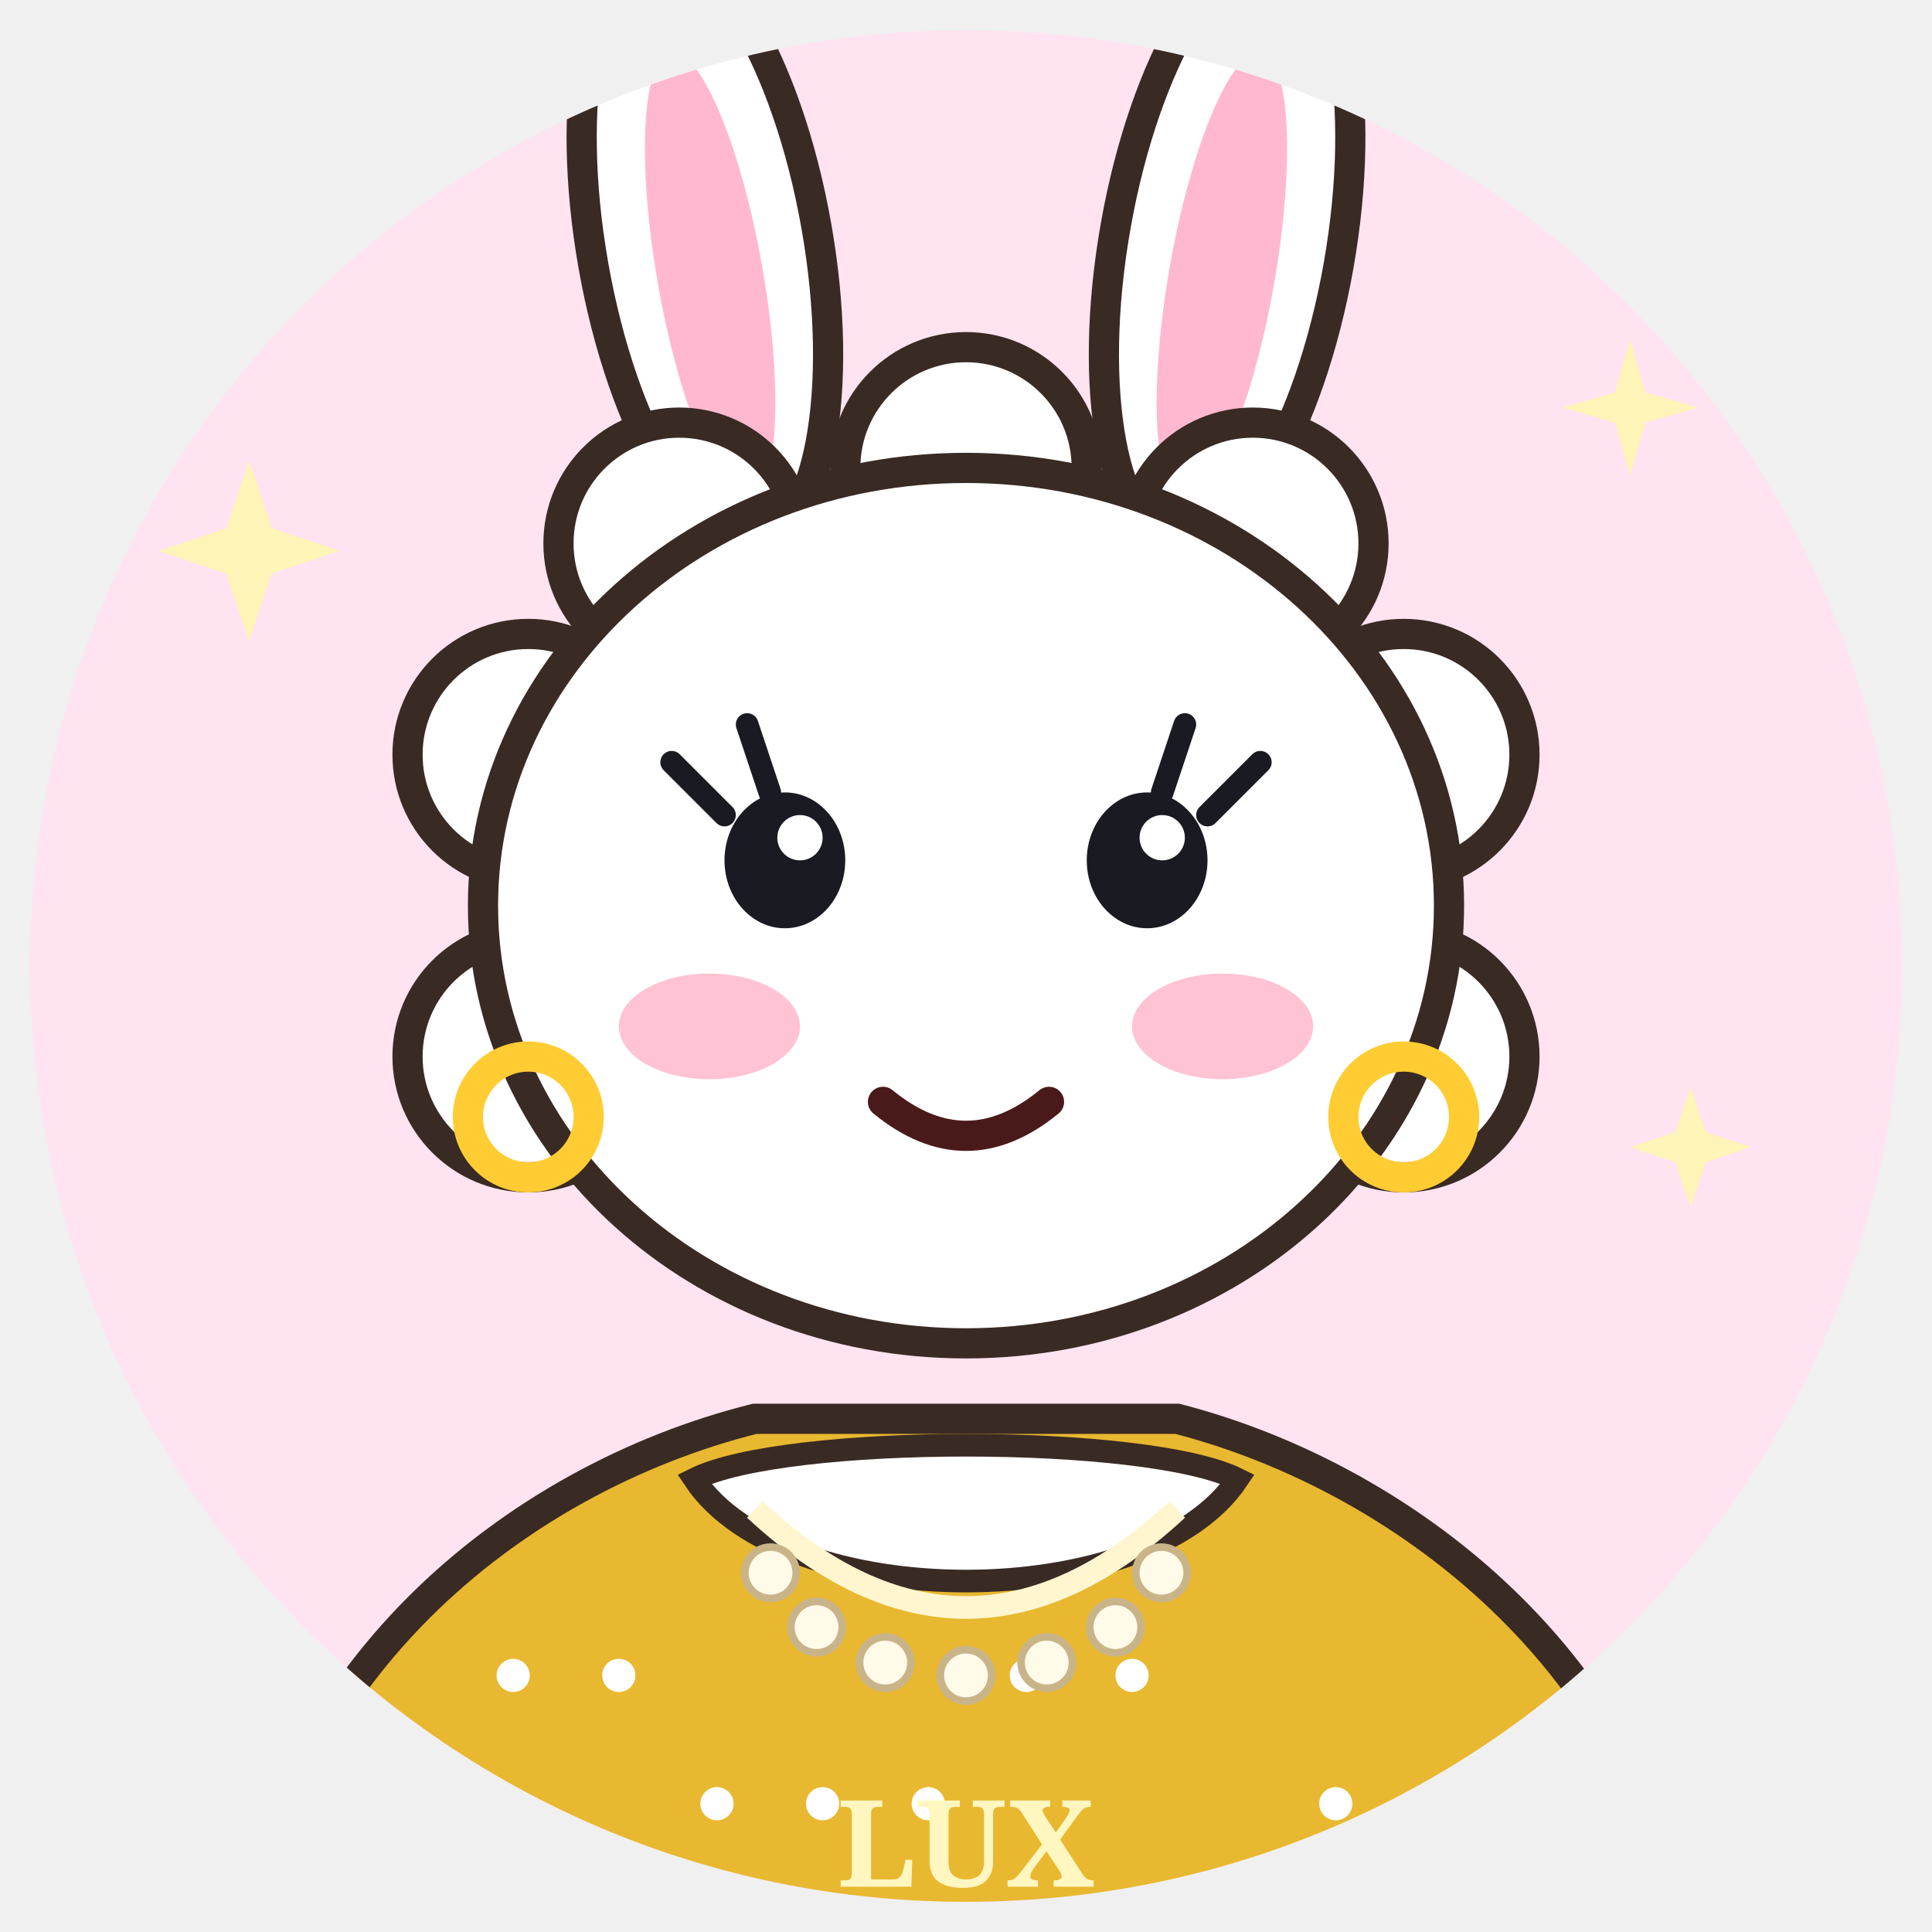
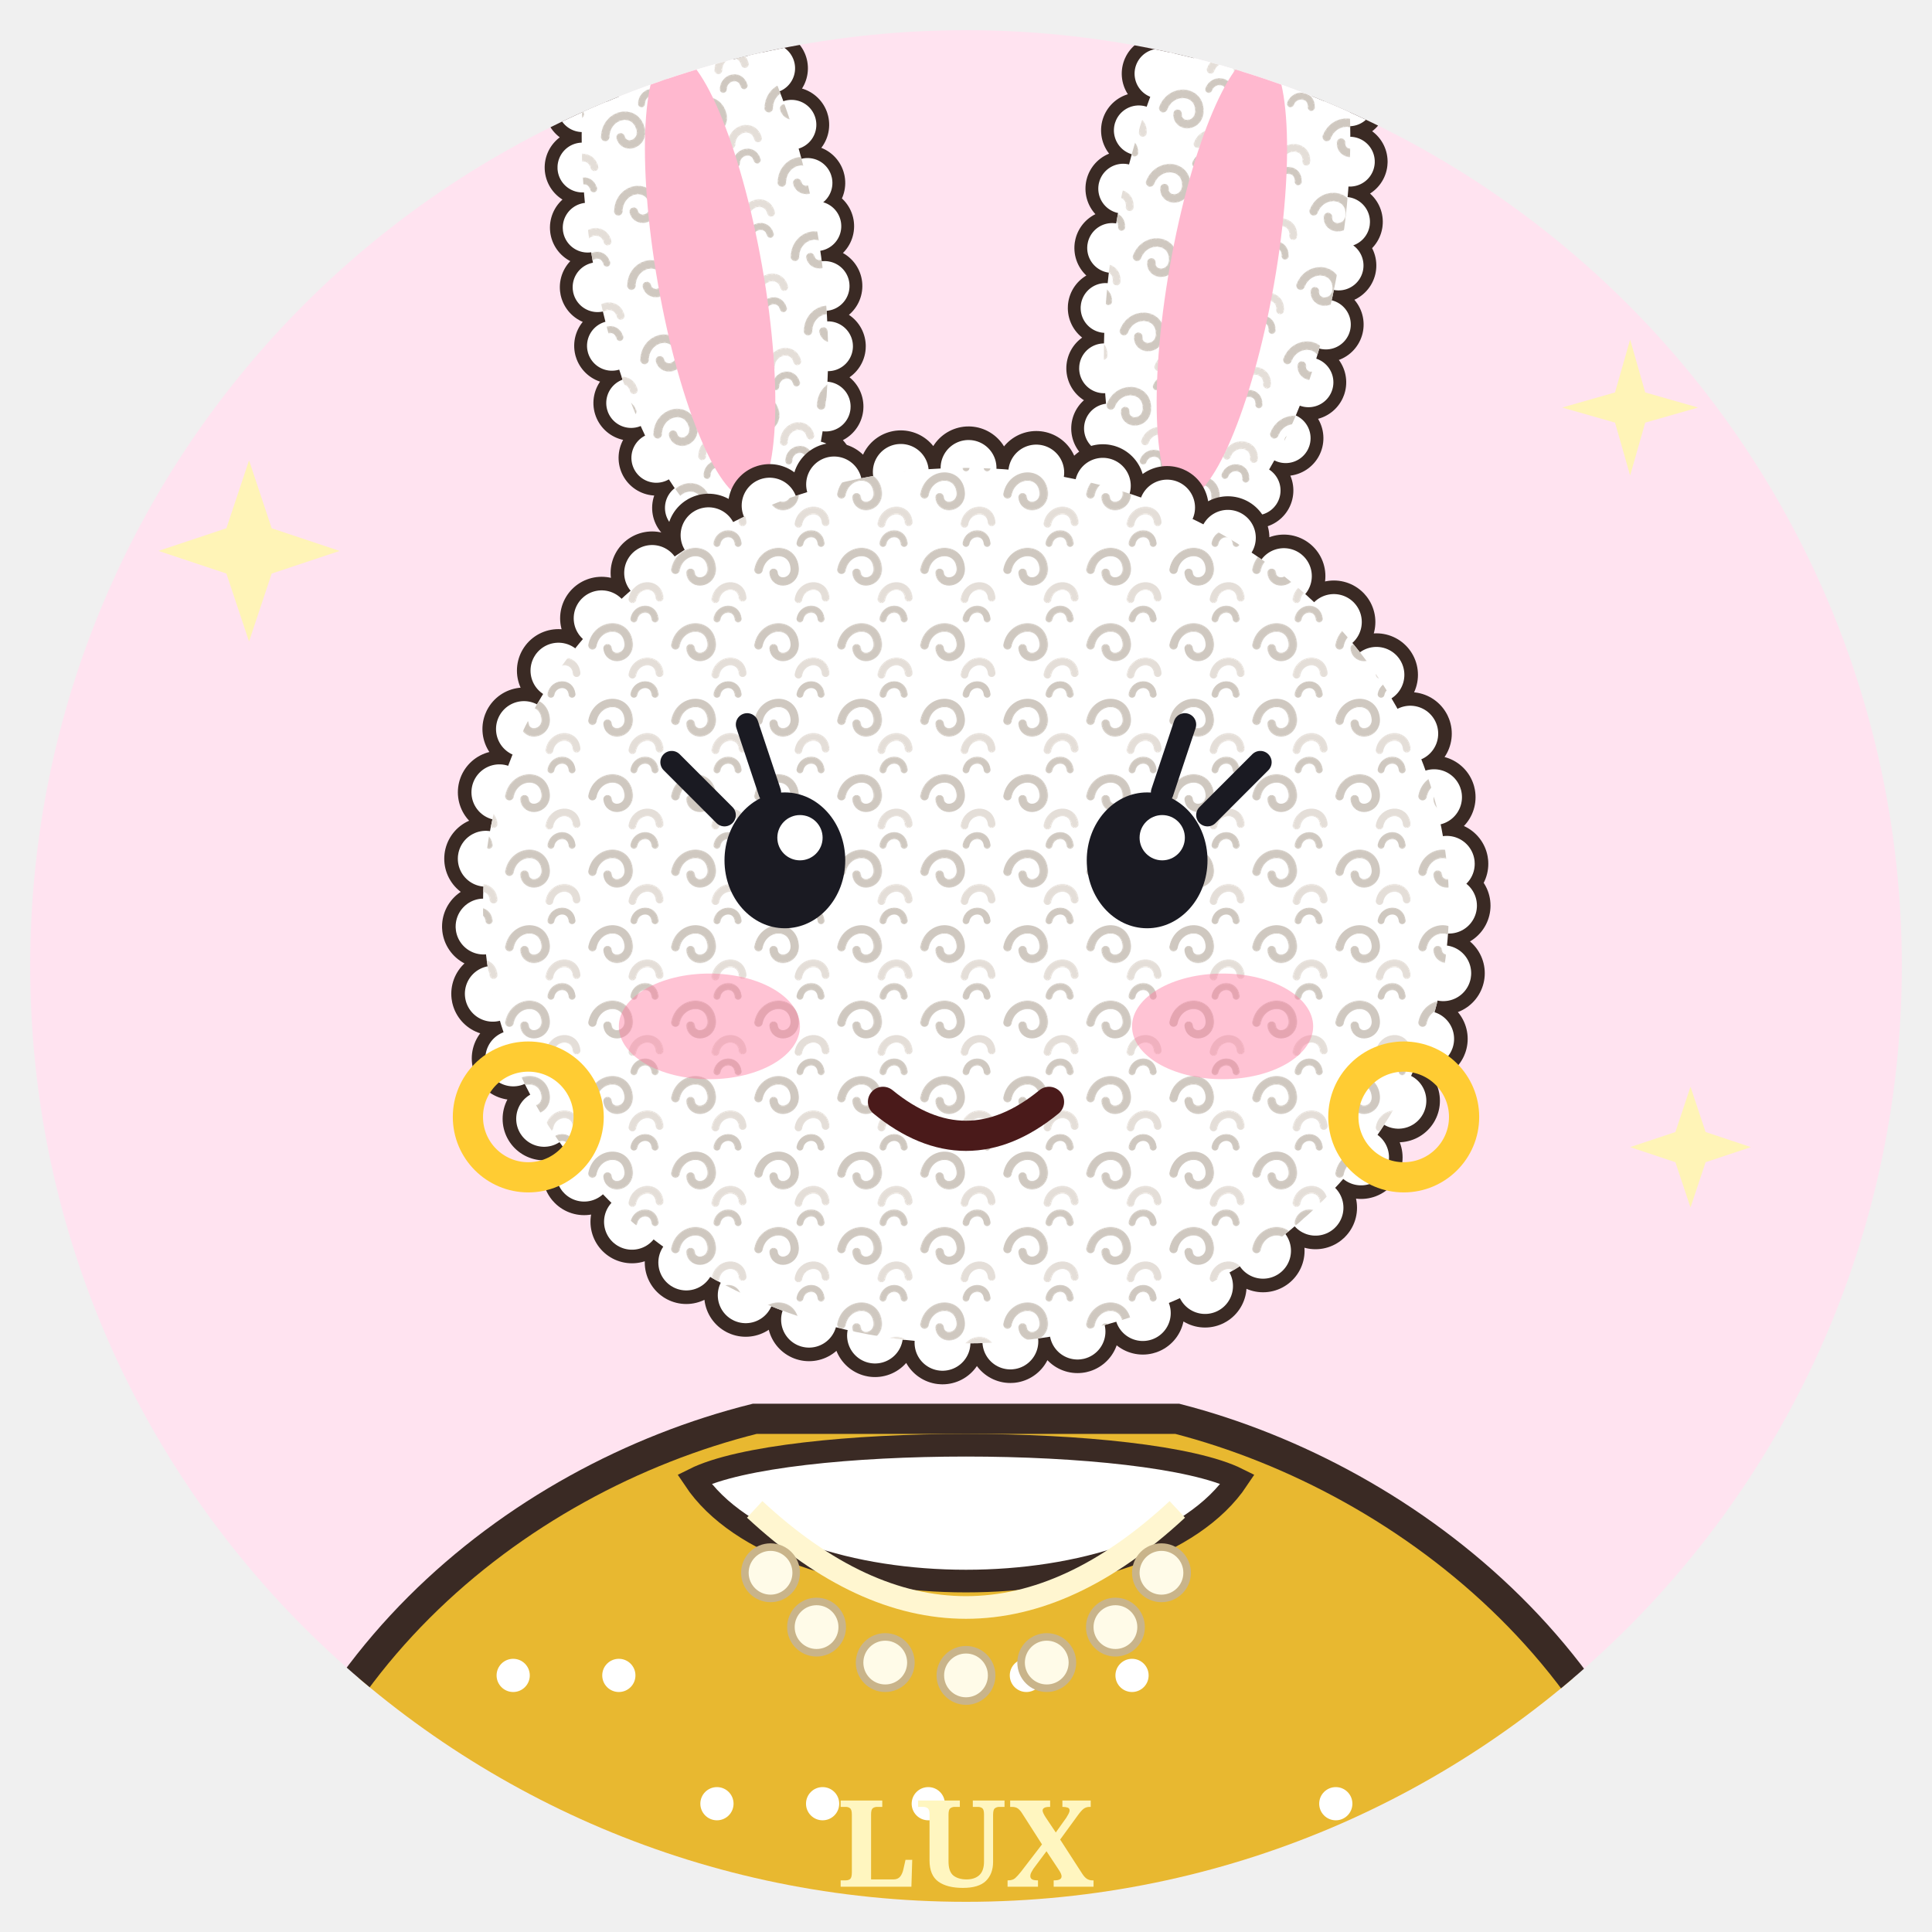
<svg xmlns="http://www.w3.org/2000/svg" viewBox="0 0 256 256" width="256" height="256">
  <defs>
    <linearGradient id="rb" x1="0" y1="0" x2="1" y2="1">
      <stop offset="0" stop-color="#ff7b7b" />
      <stop offset=".2" stop-color="#ffc56b" />
      <stop offset=".4" stop-color="#fff07a" />
      <stop offset=".6" stop-color="#8ef08e" />
      <stop offset=".8" stop-color="#7ac8ff" />
      <stop offset="1" stop-color="#c49bff" />
    </linearGradient>
+     <pattern id="fzp" width="11" height="10" patternUnits="userSpaceOnUse">
+       <path d="M1.5 5.5c.6 -3 4.6 -3.2 4.8 -.2c.1 2 -2.6 2.4 -2.8 .6" fill="none" stroke="#cfc8c0" stroke-width="1.1" stroke-linecap="round" />
+       <path d="M6.8 9.4c.4 -2.2 3.4 -2.4 3.6 -.2" fill="none" stroke="#e4ded8" stroke-width="1" stroke-linecap="round" />
+       <path d="M7 2c.3 -1.6 2.6 -1.8 2.8 0" fill="none" stroke="#cfc8c0" stroke-width=".9" stroke-linecap="round" />
+     </pattern>
    <clipPath id="cc">
      <circle cx="128" cy="128" r="124" />
    </clipPath>
  </defs>
  <circle cx="128" cy="128" r="124" fill="#ffe3f0" />
  <g fill="#fff6b0" opacity=".9">
    <path d="M30 70 l3 -9 l3 9 l9 3 l-9 3 l-3 9 l-3 -9 l-9 -3 Z" />
    <path d="M214 52 l2 -7 l2 7 l7 2 l-7 2 l-2 7 l-2 -7 l-7 -2 Z" />
    <path d="M222 150 l2 -6 l2 6 l6 2 l-6 2 l-2 6 l-2 -6 l-6 -2 Z" />
  </g>
  <g clip-path="url(#cc)">
    <path d="M32 262 C36 222 68 196 100 188 L156 188 C187 196 220 222 224 262 Z" fill="#e8b830" stroke="#3a2a24" stroke-width="4" />
    <path d="M92 196 C104 214 152 214 164 196 C152 190 104 190 92 196 Z" fill="#ffffff" stroke="#3a2a24" stroke-width="3" />
    <circle cx="95" cy="239" r="2.2" fill="#fff" />
    <circle cx="136" cy="222" r="2.2" fill="#fff" />
    <circle cx="177" cy="239" r="2.2" fill="#fff" />
    <circle cx="68" cy="222" r="2.2" fill="#fff" />
    <circle cx="109" cy="239" r="2.2" fill="#fff" />
    <circle cx="150" cy="222" r="2.2" fill="#fff" />
    <circle cx="191" cy="239" r="2.2" fill="#fff" />
    <circle cx="82" cy="222" r="2.2" fill="#fff" />
    <circle cx="123" cy="239" r="2.2" fill="#fff" />
    <path d="M100 200 Q128 226 156 200" fill="none" stroke="#fff6d0" stroke-width="3" />
    <g fill="#fffbe8" stroke="#c9b48a" stroke-width="1">
      <circle cx="153.9" cy="208.4" r="3.4" />
      <circle cx="147.8" cy="215.6" r="3.4" />
      <circle cx="138.7" cy="220.3" r="3.4" />
      <circle cx="128.0" cy="222.0" r="3.4" />
      <circle cx="117.3" cy="220.3" r="3.4" />
      <circle cx="108.2" cy="215.6" r="3.4" />
      <circle cx="102.1" cy="208.4" r="3.4" />
    </g>
    <text x="128" y="250" font-family="Georgia,serif" font-size="16" font-weight="700" fill="#fff6c0" text-anchor="middle">LUX</text>
-     <ellipse cx="100" cy="32" rx="15" ry="40" transform="rotate(-10 100 70)" fill="#ffffff" stroke="#3a2a24" stroke-width="4" />
-     <ellipse cx="156" cy="32" rx="15" ry="40" transform="rotate(10 156 70)" fill="#ffffff" stroke="#3a2a24" stroke-width="4" />
+     <g id="ears">
+       <ellipse cx="100" cy="32" rx="15" ry="40" transform="rotate(-10 100 70)" fill="#ffffff" stroke="#3a2a24" stroke-width="10" stroke-dasharray="0 8" stroke-linecap="round" />
+       <ellipse cx="156" cy="32" rx="15" ry="40" transform="rotate(10 156 70)" fill="#ffffff" stroke="#3a2a24" stroke-width="10" stroke-dasharray="0 8" stroke-linecap="round" />
+       <ellipse cx="100" cy="32" rx="15" ry="40" transform="rotate(-10 100 70)" fill="#ffffff" stroke="#ffffff" stroke-width="6.6" stroke-dasharray="0 8" stroke-linecap="round" />
+       <ellipse cx="156" cy="32" rx="15" ry="40" transform="rotate(10 156 70)" fill="#ffffff" stroke="#ffffff" stroke-width="6.6" stroke-dasharray="0 8" stroke-linecap="round" />
+       <ellipse cx="100" cy="32" rx="15" ry="40" transform="rotate(-10 100 70)" fill="url(#fzp)" />
+       <ellipse cx="156" cy="32" rx="15" ry="40" transform="rotate(10 156 70)" fill="url(#fzp)" />
+     </g>
    <ellipse cx="100" cy="36" rx="7" ry="30" transform="rotate(-10 100 70)" fill="#ffb8cf" />
    <ellipse cx="156" cy="36" rx="7" ry="30" transform="rotate(10 156 70)" fill="#ffb8cf" />
-     <g fill="#ffffff" stroke="#3a2a24" stroke-width="4">
-       <circle cx="70" cy="100" r="16" />
-       <circle cx="70" cy="140" r="16" />
-       <circle cx="90" cy="72" r="16" />
-       <circle cx="128" cy="62" r="16" />
-       <circle cx="166" cy="72" r="16" />
-       <circle cx="186" cy="100" r="16" />
-       <circle cx="186" cy="140" r="16" />
-     </g>
-     <ellipse cx="128" cy="120" rx="64" ry="58" fill="#ffffff" stroke="#3a2a24" stroke-width="4" />
+     <ellipse cx="128" cy="120" rx="64" ry="58" fill="#ffffff" stroke="#3a2a24" stroke-width="11" stroke-dasharray="0 9" stroke-linecap="round" />
+     <ellipse cx="128" cy="120" rx="64" ry="58" fill="#ffffff" stroke="#ffffff" stroke-width="7.4" stroke-dasharray="0 9" stroke-linecap="round" />
+     <ellipse cx="128" cy="120" rx="64" ry="58" fill="url(#fzp)" />
    <ellipse cx="94" cy="136" rx="12" ry="7" fill="#ff7aa0" opacity=".45" />
    <ellipse cx="162" cy="136" rx="12" ry="7" fill="#ff7aa0" opacity=".45" />
    <ellipse cx="104" cy="114" rx="8" ry="9" fill="#1a1a22" />
    <circle cx="106" cy="111" r="3" fill="#fff" />
    <path d="M96 108 l-7 -7 M102 105 l-3 -9" stroke="#1a1a22" stroke-width="3" stroke-linecap="round" />
    <ellipse cx="152" cy="114" rx="8" ry="9" fill="#1a1a22" />
    <circle cx="154" cy="111" r="3" fill="#fff" />
    <path d="M160 108 l7 -7 M154 105 l3 -9" stroke="#1a1a22" stroke-width="3" stroke-linecap="round" />
    <path d="M117 146 Q128 155 139 146" fill="none" stroke="#4a1a1a" stroke-width="4" stroke-linecap="round" />
    <circle cx="70" cy="148" r="8" fill="none" stroke="#ffcc33" stroke-width="4" />
    <circle cx="186" cy="148" r="8" fill="none" stroke="#ffcc33" stroke-width="4" />
  </g>
</svg>
